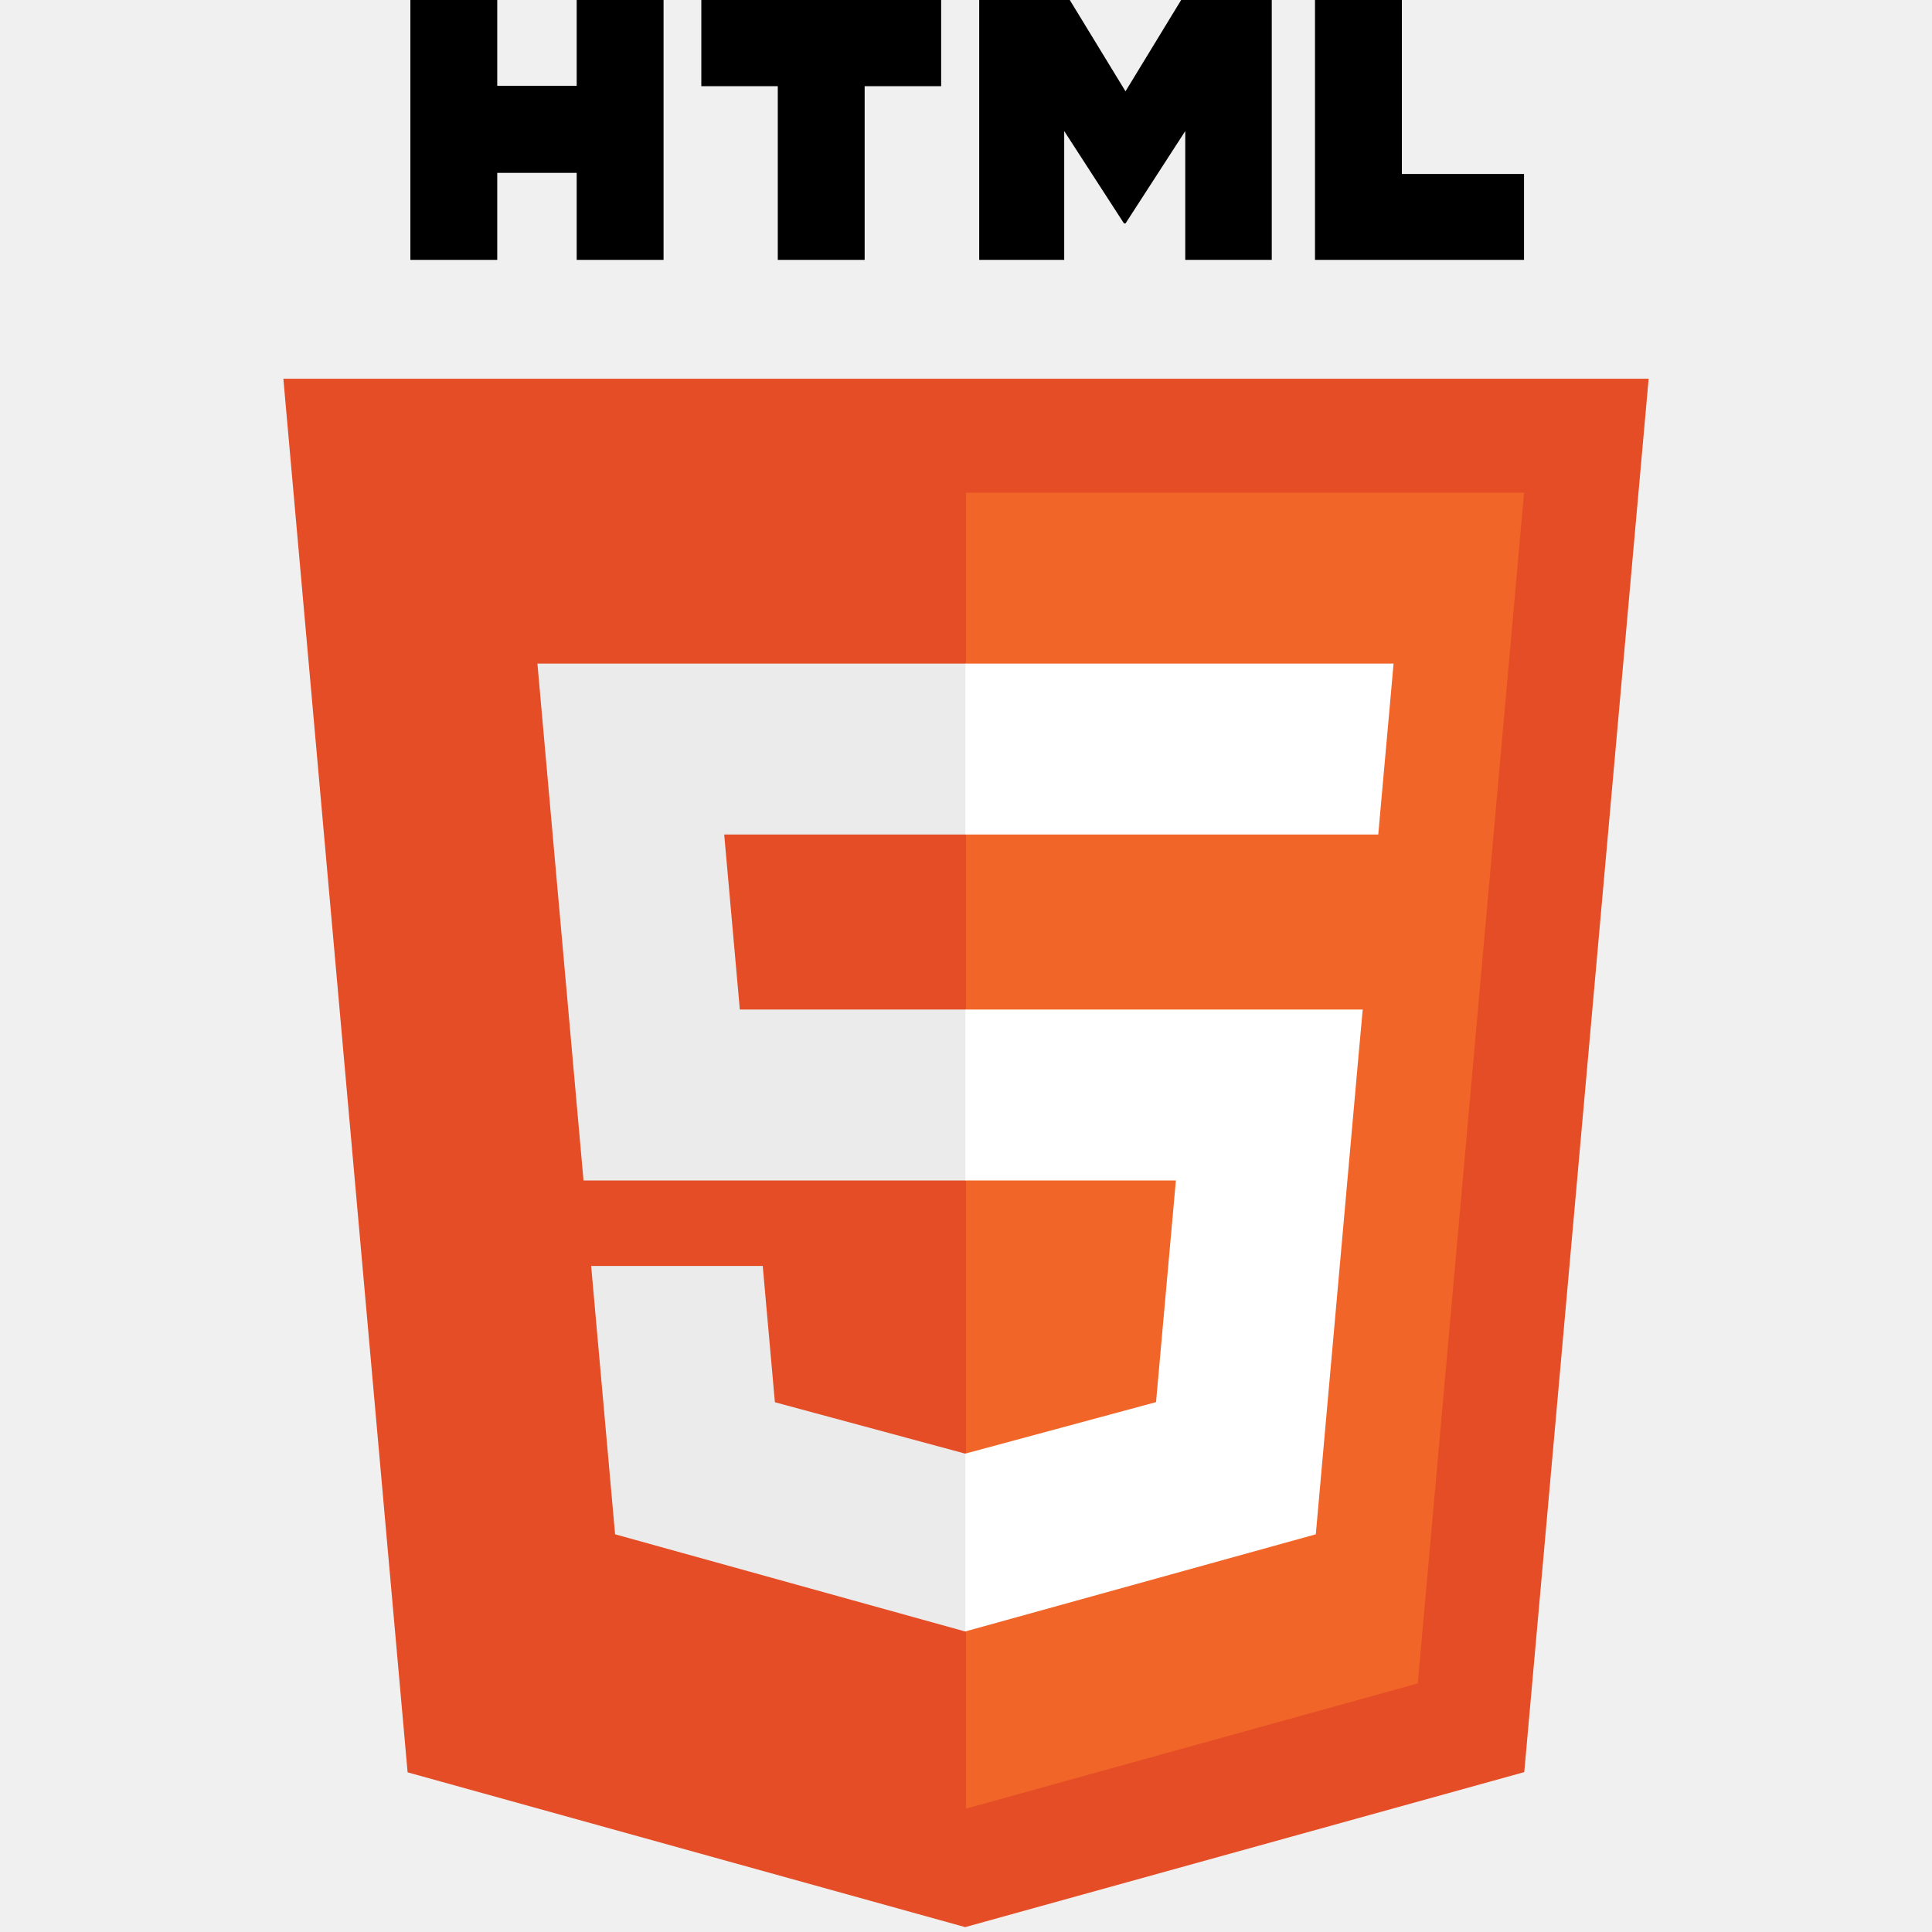
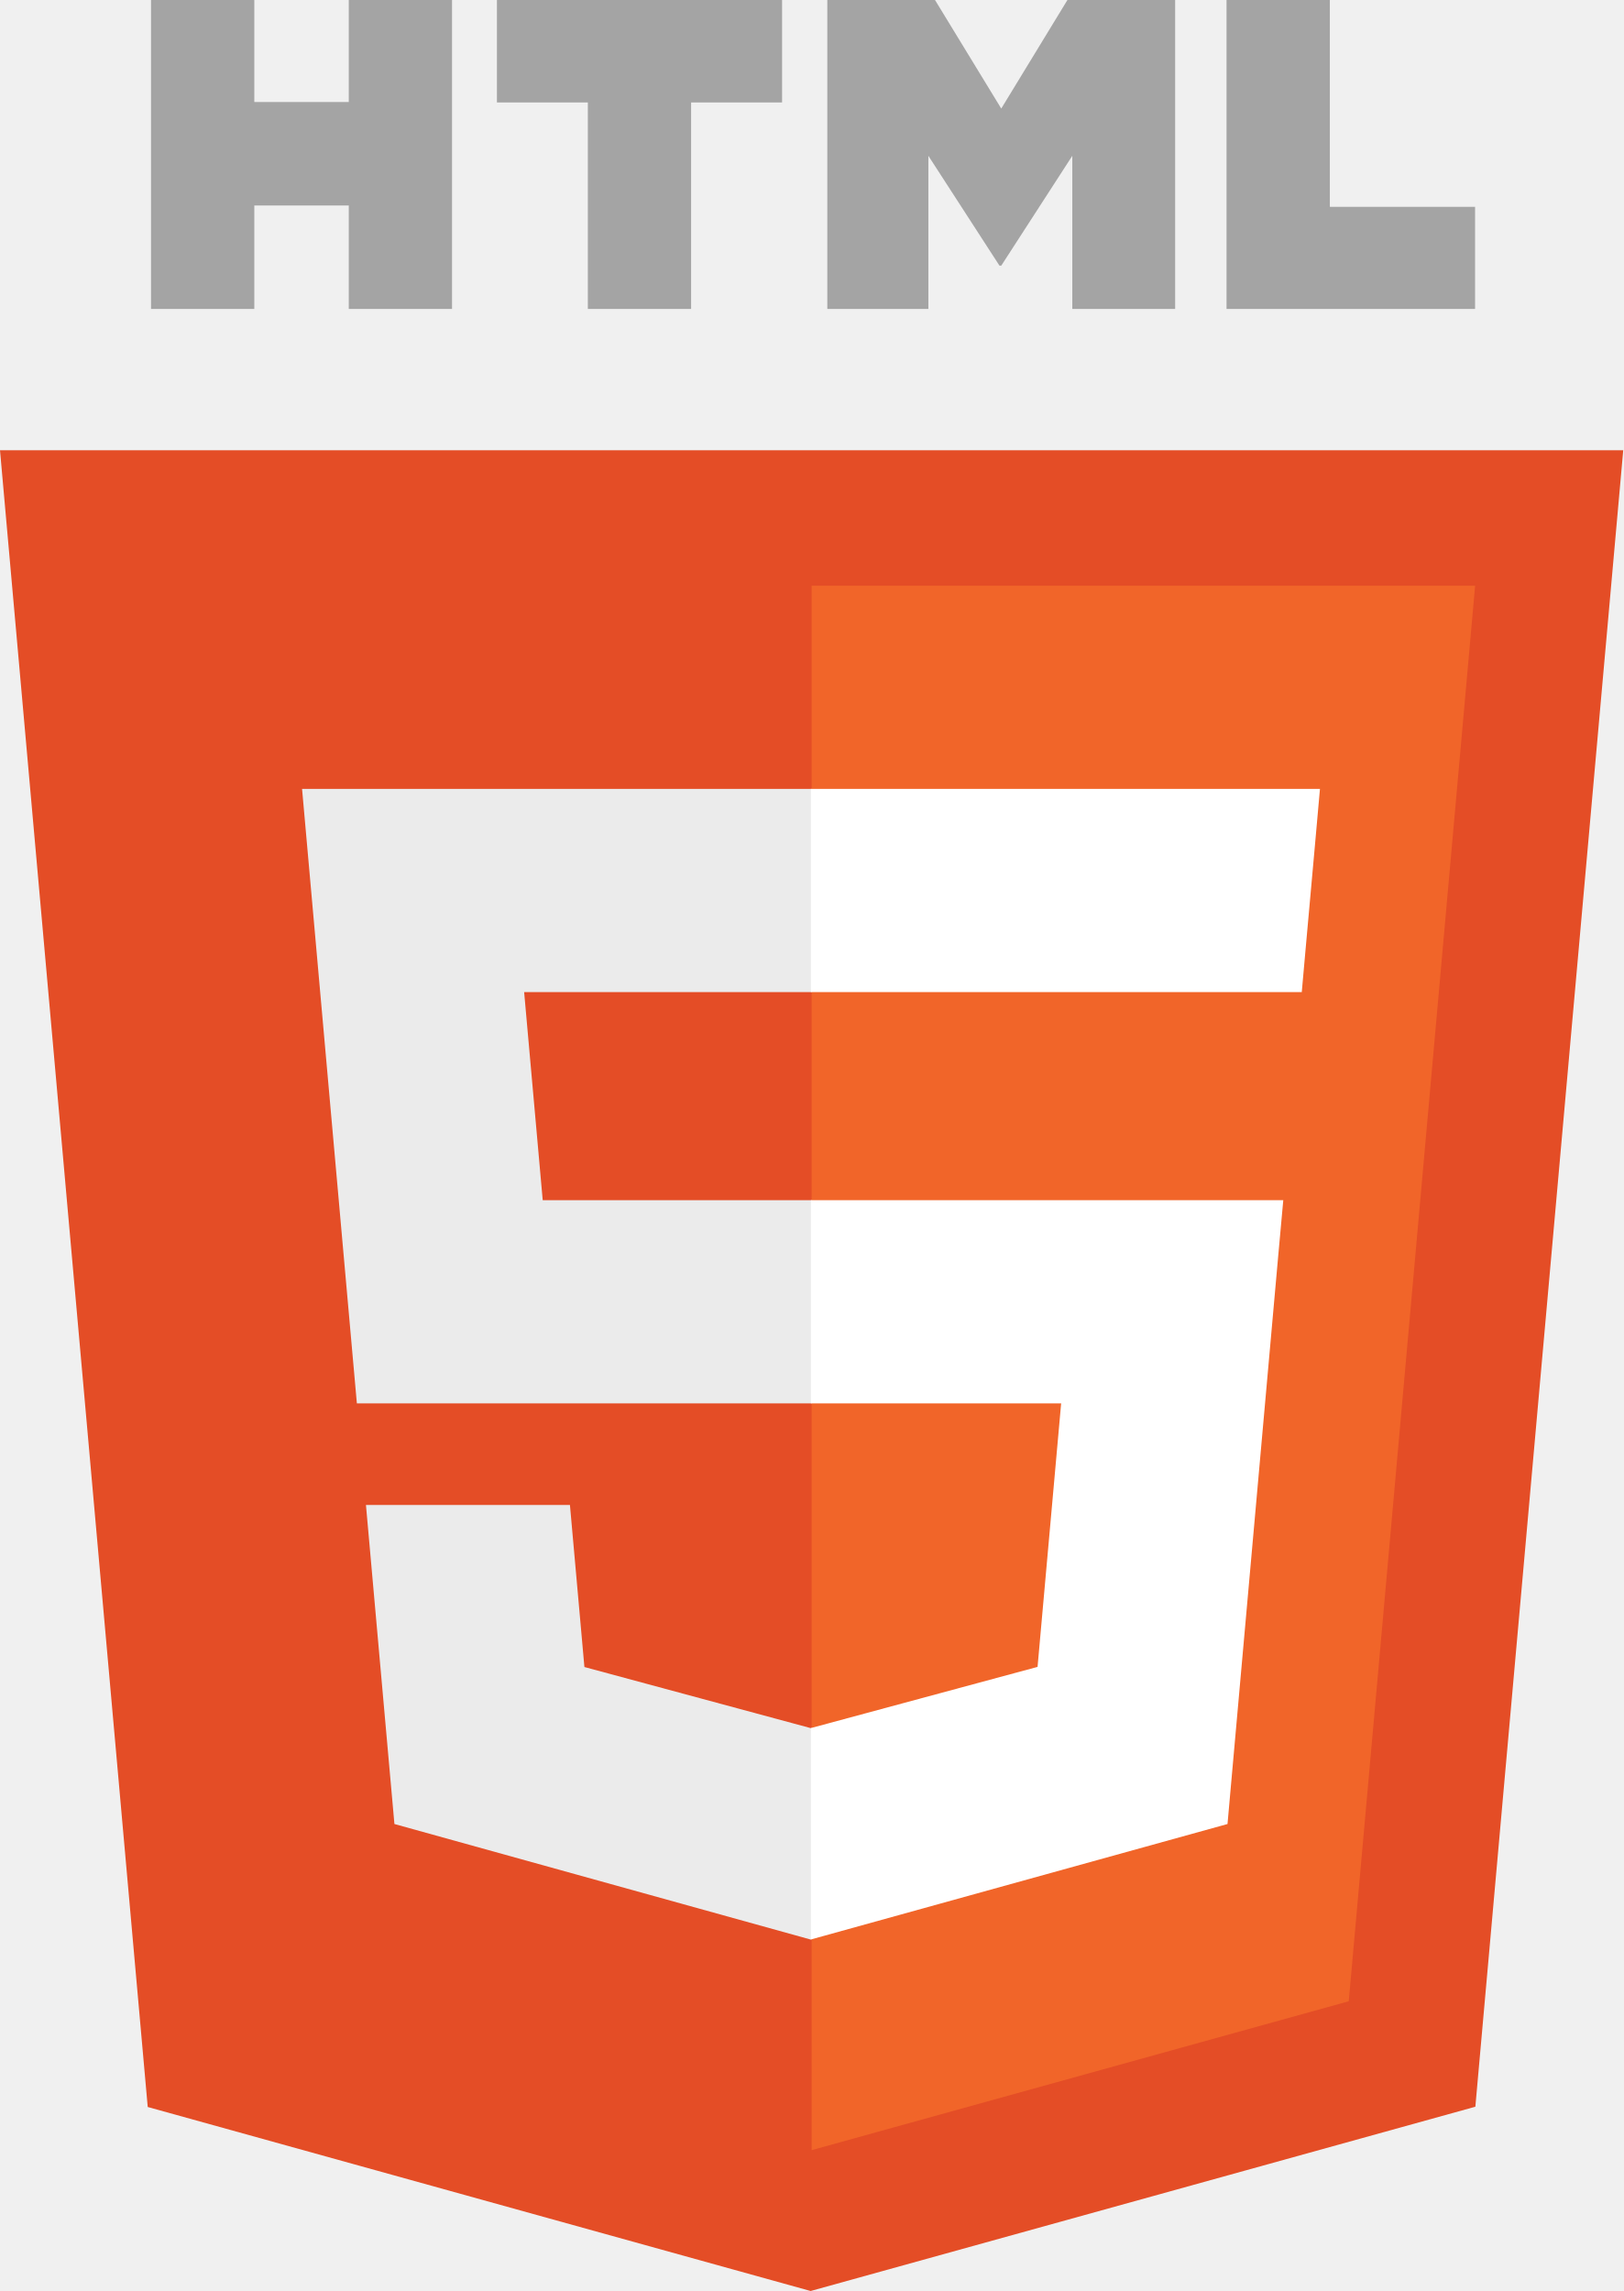
- <svg xmlns="http://www.w3.org/2000/svg" width="800px" height="800px" viewBox="-52.5 0 361 361" version="1.1" preserveAspectRatio="xMidYMid">
-   <g>
-     <path d="M255.555,70.766 L232.314,331.125 L127.844,360.088 L23.662,331.166 L0.445,70.766 L255.555,70.766 L255.555,70.766 Z" fill="#E44D26">
- 
- </path>
-     <path d="M128,337.95 L212.417,314.547 L232.278,92.057 L128,92.057 L128,337.95 L128,337.95 Z" fill="#F16529">
- 
- </path>
-     <path d="M82.82,155.932 L128,155.932 L128,123.995 L47.917,123.995 L48.681,132.563 L56.531,220.573 L128,220.573 L128,188.636 L85.739,188.636 L82.82,155.932 L82.82,155.932 Z" fill="#EBEBEB">
- 
- </path>
-     <path d="M90.018,236.542 L57.958,236.542 L62.432,286.688 L127.853,304.849 L128,304.808 L128,271.58 L127.86,271.617 L92.292,262.013 L90.018,236.542 L90.018,236.542 Z" fill="#EBEBEB">
- 
- </path>
-     <path d="M24.181,0 L40.411,0 L40.411,16.035 L55.257,16.035 L55.257,0 L71.488,0 L71.488,48.558 L55.258,48.558 L55.258,32.298 L40.411,32.298 L40.411,48.558 L24.181,48.558 L24.181,0 L24.181,0 L24.181,0 Z" fill="#000000">
- 
- </path>
-     <path d="M92.831,16.103 L78.543,16.103 L78.543,0 L123.357,0 L123.357,16.103 L109.062,16.103 L109.062,48.558 L92.832,48.558 L92.832,16.103 L92.831,16.103 L92.831,16.103 Z" fill="#000000">
- 
- </path>
-     <path d="M130.469,0 L147.393,0 L157.803,17.062 L168.203,0 L185.132,0 L185.132,48.558 L168.969,48.558 L168.969,24.49 L157.803,41.755 L157.524,41.755 L146.35,24.49 L146.35,48.558 L130.469,48.558 L130.469,0 L130.469,0 Z" fill="#000000">
- 
- </path>
-     <path d="M193.21,0 L209.445,0 L209.445,32.508 L232.269,32.508 L232.269,48.558 L193.21,48.558 L193.21,0 L193.21,0 Z" fill="#000000">
- 
- </path>
-     <path d="M127.89,220.573 L167.217,220.573 L163.509,261.993 L127.89,271.607 L127.89,304.833 L193.362,286.688 L193.843,281.292 L201.348,197.212 L202.127,188.636 L127.89,188.636 L127.89,220.573 L127.89,220.573 Z" fill="#FFFFFF">
- 
- </path>
-     <path d="M127.89,155.854 L127.89,155.932 L205.033,155.932 L205.673,148.754 L207.129,132.563 L207.892,123.995 L127.89,123.995 L127.89,155.854 L127.89,155.854 Z" fill="#FFFFFF">
- 
- </path>
-   </g>
+ <svg xmlns="http://www.w3.org/2000/svg" viewBox="77.257 -10.313 255.11 360.088" width="255.11" height="360.088">
+   <path d="M255.555,70.766 L232.314,331.125 L127.844,360.088 L23.662,331.166 L0.445,70.766 L255.555,70.766 L255.555,70.766 Z" fill="#E44D26" transform="matrix(1, 0, 0, 1, 76.81221, -10.31261)" />
+   <path d="M128,337.95 L212.417,314.547 L232.278,92.057 L128,92.057 L128,337.95 L128,337.95 Z" fill="#F16529" transform="matrix(1, 0, 0, 1, 76.81221, -10.31261)" />
+   <path d="M82.82,155.932 L128,155.932 L128,123.995 L47.917,123.995 L48.681,132.563 L56.531,220.573 L128,220.573 L128,188.636 L85.739,188.636 L82.82,155.932 L82.82,155.932 Z" fill="#EBEBEB" transform="matrix(1, 0, 0, 1, 76.81221, -10.31261)" />
+   <path d="M90.018,236.542 L57.958,236.542 L62.432,286.688 L127.853,304.849 L128,304.808 L128,271.58 L127.86,271.617 L92.292,262.013 L90.018,236.542 L90.018,236.542 Z" fill="#EBEBEB" transform="matrix(1, 0, 0, 1, 76.81221, -10.31261)" />
+   <path d="M24.181,0 L40.411,0 L40.411,16.035 L55.257,16.035 L55.257,0 L71.488,0 L71.488,48.558 L55.258,48.558 L55.258,32.298 L40.411,32.298 L40.411,48.558 L24.181,48.558 L24.181,0 L24.181,0 L24.181,0 Z" style="fill: rgb(164, 164, 164);" transform="matrix(1, 0, 0, 1, 76.81221, -10.31261)" />
+   <path d="M92.831,16.103 L78.543,16.103 L78.543,0 L123.357,0 L123.357,16.103 L109.062,16.103 L109.062,48.558 L92.832,48.558 L92.832,16.103 L92.831,16.103 L92.831,16.103 Z" style="fill: rgb(164, 164, 164);" transform="matrix(1, 0, 0, 1, 76.81221, -10.31261)" />
+   <path d="M130.469,0 L147.393,0 L157.803,17.062 L168.203,0 L185.132,0 L185.132,48.558 L168.969,48.558 L168.969,24.49 L157.803,41.755 L157.524,41.755 L146.35,24.49 L146.35,48.558 L130.469,48.558 L130.469,0 L130.469,0 Z" style="fill: rgb(164, 164, 164);" transform="matrix(1, 0, 0, 1, 76.81221, -10.31261)" />
+   <path d="M193.21,0 L209.445,0 L209.445,32.508 L232.269,32.508 L232.269,48.558 L193.21,48.558 L193.21,0 L193.21,0 Z" style="fill: rgb(164, 164, 164);" transform="matrix(1, 0, 0, 1, 76.81221, -10.31261)" />
+   <path d="M127.89,220.573 L167.217,220.573 L163.509,261.993 L127.89,271.607 L127.89,304.833 L193.362,286.688 L193.843,281.292 L201.348,197.212 L202.127,188.636 L127.89,188.636 L127.89,220.573 L127.89,220.573 Z" fill="#FFFFFF" transform="matrix(1, 0, 0, 1, 76.81221, -10.31261)" />
+   <path d="M127.89,155.854 L127.89,155.932 L205.033,155.932 L205.673,148.754 L207.129,132.563 L207.892,123.995 L127.89,123.995 L127.89,155.854 L127.89,155.854 Z" fill="#FFFFFF" transform="matrix(1, 0, 0, 1, 76.81221, -10.31261)" />
</svg>
